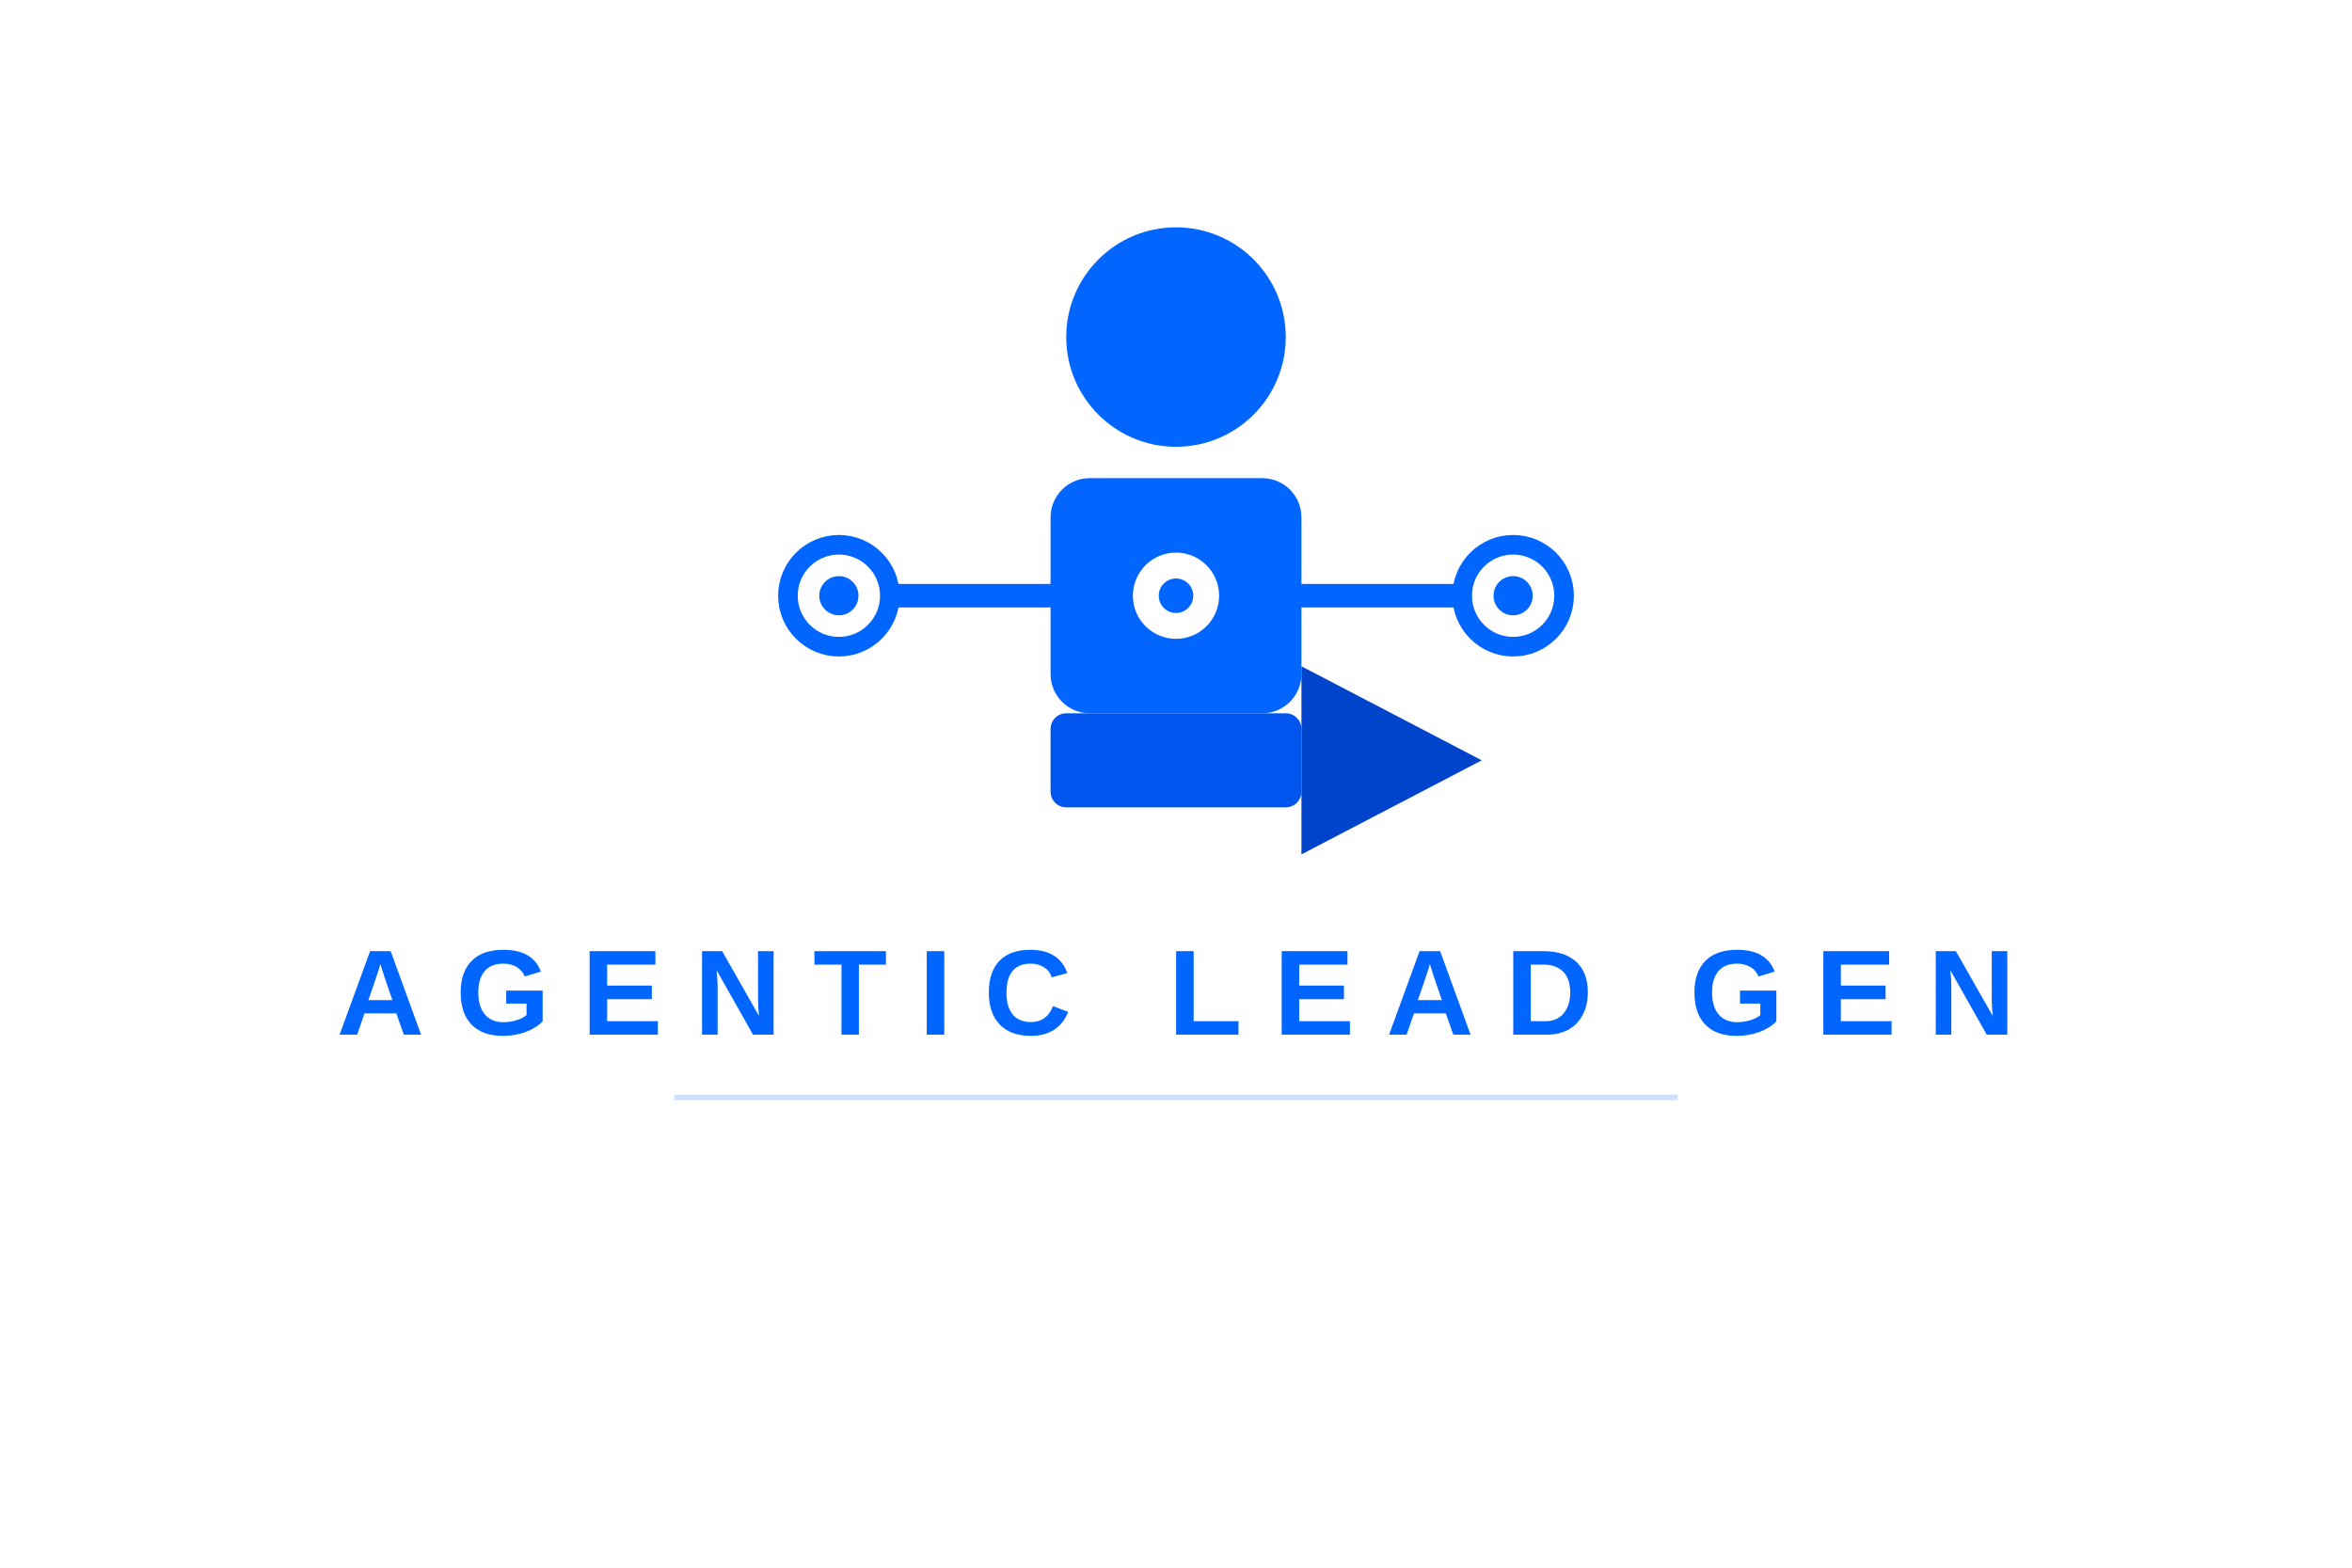
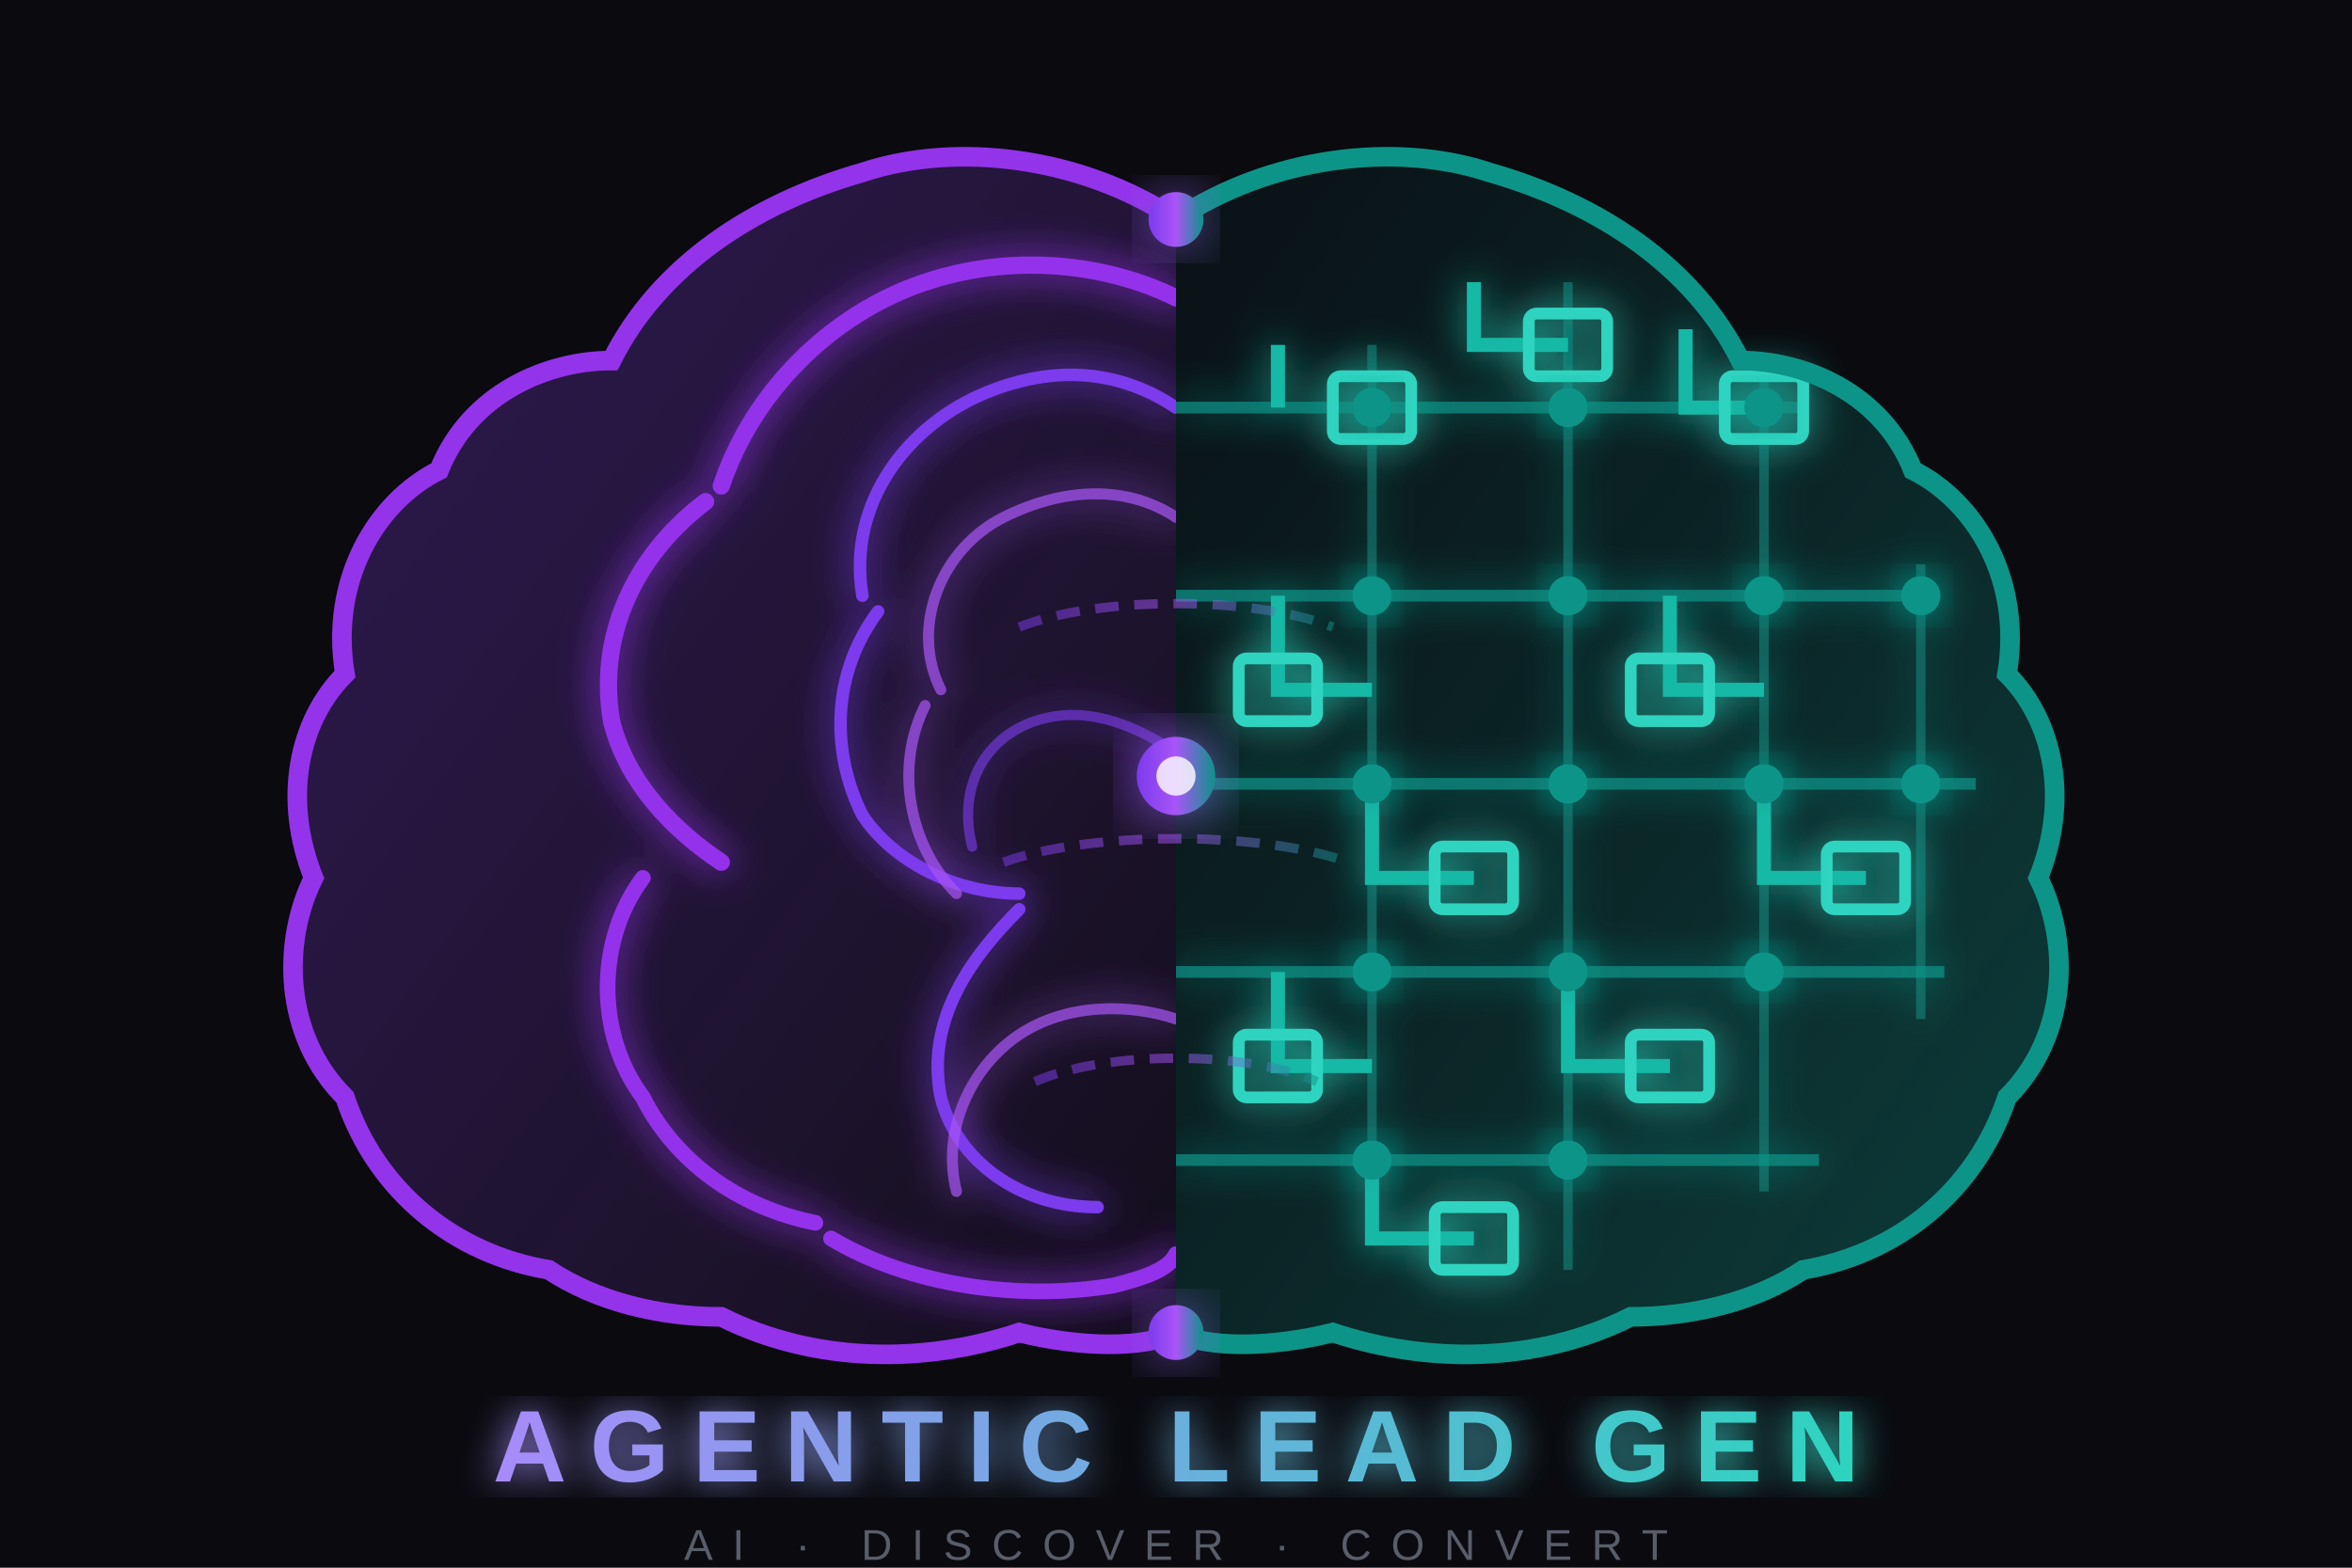
<svg xmlns="http://www.w3.org/2000/svg" viewBox="0 0 300 200" width="300" height="200">
-   <rect width="300" height="200" fill="#ffffff" />
-   <circle cx="150" cy="43" r="14" fill="#0066ff" />
-   <rect x="134" y="61" width="32" height="30" rx="5" fill="#0066ff" />
-   <circle cx="150" cy="76" r="5.5" fill="#ffffff" />
-   <circle cx="150" cy="76" r="2.2" fill="#0066ff" />
-   <line x1="134" y1="76" x2="114" y2="76" stroke="#0066ff" stroke-width="3" stroke-linecap="round" />
-   <circle cx="107" cy="76" r="6.5" fill="none" stroke="#0066ff" stroke-width="2.5" />
-   <circle cx="107" cy="76" r="2.5" fill="#0066ff" />
-   <line x1="166" y1="76" x2="186" y2="76" stroke="#0066ff" stroke-width="3" stroke-linecap="round" />
-   <circle cx="193" cy="76" r="6.5" fill="none" stroke="#0066ff" stroke-width="2.5" />
-   <circle cx="193" cy="76" r="2.5" fill="#0066ff" />
-   <rect x="134" y="91" width="32" height="12" rx="2" fill="#0055ee" />
-   <polygon points="166,85 189,97 166,109" fill="#0044cc" />
-   <text x="150" y="132" text-anchor="middle" font-family="'Helvetica Neue', Arial, Helvetica, sans-serif" font-size="15.5" font-weight="800" letter-spacing="4" fill="#0066ff">AGENTIC LEAD GEN</text>
-   <line x1="86" y1="140" x2="214" y2="140" stroke="#0066ff" stroke-width="0.7" opacity="0.2" />
+   <defs>
+     <linearGradient id="brainGrad" x1="0%" y1="0%" x2="100%" y2="0%">
+       <stop offset="0%" style="stop-color:#7c3aed;stop-opacity:1" />
+       <stop offset="50%" style="stop-color:#a855f7;stop-opacity:1" />
+       <stop offset="100%" style="stop-color:#0d9488;stop-opacity:1" />
+     </linearGradient>
+     <linearGradient id="glowLeft" x1="0%" y1="0%" x2="100%" y2="100%">
+       <stop offset="0%" style="stop-color:#7c3aed;stop-opacity:0.3" />
+       <stop offset="100%" style="stop-color:#a855f7;stop-opacity:0.05" />
+     </linearGradient>
+     <linearGradient id="glowRight" x1="0%" y1="0%" x2="100%" y2="100%">
+       <stop offset="0%" style="stop-color:#0d9488;stop-opacity:0.05" />
+       <stop offset="100%" style="stop-color:#14b8a6;stop-opacity:0.3" />
+     </linearGradient>
+     <linearGradient id="textGrad" x1="0%" y1="0%" x2="100%" y2="0%">
+       <stop offset="0%" style="stop-color:#a78bfa" />
+       <stop offset="100%" style="stop-color:#2dd4bf" />
+     </linearGradient>
+     <filter id="glow" x="-20%" y="-20%" width="140%" height="140%">
+       <feGaussianBlur stdDeviation="2.5" result="coloredBlur" />
+       <feMerge>
+         <feMergeNode in="coloredBlur" />
+         <feMergeNode in="SourceGraphic" />
+       </feMerge>
+     </filter>
+     <filter id="softGlow" x="-30%" y="-30%" width="160%" height="160%">
+       <feGaussianBlur stdDeviation="4" result="coloredBlur" />
+       <feMerge>
+         <feMergeNode in="coloredBlur" />
+         <feMergeNode in="SourceGraphic" />
+       </feMerge>
+     </filter>
+     <clipPath id="leftHalf">
+       <rect x="0" y="0" width="150" height="200" />
+     </clipPath>
+     <clipPath id="rightHalf">
+       <rect x="150" y="0" width="150" height="200" />
+     </clipPath>
+   </defs>
+   <rect width="300" height="200" fill="#0a0a0f" />
+   <path d="M150,28 C138,20 122,18 110,22 C96,26 84,34 78,46 C70,46 60,50 56,60 C48,64 42,74 44,86 C38,92 36,102 40,112 C36,120 36,132 44,140 C48,152 58,160 70,162 C76,166 84,168 92,168 C104,174 118,174 130,170 C138,172 146,172 150,170 L150,28Z" fill="url(#glowLeft)" clip-path="url(#leftHalf)" />
+   <path d="M150,28 L150,170 C154,172 162,172 170,170 C182,174 196,174 208,168 C216,168 224,166 230,162 C242,160 252,152 256,140 C264,132 264,120 260,112 C264,102 262,92 256,86 C258,74 252,64 244,60 C240,50 230,46 222,46 C216,34 204,26 190,22 C178,18 162,20 150,28Z" fill="url(#glowRight)" clip-path="url(#rightHalf)" />
+   <g clip-path="url(#leftHalf)" filter="url(#glow)">
+     <path d="M150,38 C142,34 130,32 118,36 C106,40 96,50 92,62" fill="none" stroke="#9333ea" stroke-width="2.2" stroke-linecap="round" />
+     <path d="M90,64 C82,70 76,80 78,92 C80,100 86,106 92,110" fill="none" stroke="#9333ea" stroke-width="2.2" stroke-linecap="round" />
+     <path d="M82,112 C76,120 76,132 82,140 C86,148 94,154 104,156" fill="none" stroke="#9333ea" stroke-width="2" stroke-linecap="round" />
+     <path d="M106,158 C116,164 130,166 142,164 C146,163 149,162 150,160" fill="none" stroke="#9333ea" stroke-width="2" stroke-linecap="round" />
+     <path d="M150,52 C144,48 136,46 126,50 C116,54 108,64 110,76" fill="none" stroke="#7c3aed" stroke-width="1.6" stroke-linecap="round" />
+     <path d="M112,78 C106,86 106,96 110,104 C114,110 122,114 130,114" fill="none" stroke="#7c3aed" stroke-width="1.6" stroke-linecap="round" />
+     <path d="M130,116 C124,122 118,130 120,140 C122,148 130,154 140,154" fill="none" stroke="#7c3aed" stroke-width="1.6" stroke-linecap="round" />
+     <path d="M150,66 C144,62 136,62 128,66 C120,70 116,80 120,88" fill="none" stroke="#a855f7" stroke-width="1.4" stroke-linecap="round" opacity="0.7" />
+     <path d="M118,90 C114,98 116,108 122,114" fill="none" stroke="#a855f7" stroke-width="1.4" stroke-linecap="round" opacity="0.7" />
+     <path d="M150,130 C144,128 136,128 130,132 C124,136 120,144 122,152" fill="none" stroke="#a855f7" stroke-width="1.4" stroke-linecap="round" opacity="0.7" />
+     <path d="M150,96 C144,92 138,90 132,92 C126,94 122,100 124,108" fill="none" stroke="#7c3aed" stroke-width="1.3" stroke-linecap="round" opacity="0.6" />
+   </g>
+   <g clip-path="url(#rightHalf)" filter="url(#glow)">
+     <line x1="150" y1="52" x2="230" y2="52" stroke="#0d9488" stroke-width="1.5" opacity="0.7" />
+     <line x1="150" y1="76" x2="246" y2="76" stroke="#0d9488" stroke-width="1.5" opacity="0.7" />
+     <line x1="150" y1="100" x2="252" y2="100" stroke="#0d9488" stroke-width="1.5" opacity="0.7" />
+     <line x1="150" y1="124" x2="248" y2="124" stroke="#0d9488" stroke-width="1.5" opacity="0.7" />
+     <line x1="150" y1="148" x2="232" y2="148" stroke="#0d9488" stroke-width="1.5" opacity="0.7" />
+     <line x1="175" y1="44" x2="175" y2="156" stroke="#0d9488" stroke-width="1.2" opacity="0.5" />
+     <line x1="200" y1="36" x2="200" y2="162" stroke="#0d9488" stroke-width="1.2" opacity="0.5" />
+     <line x1="225" y1="48" x2="225" y2="152" stroke="#0d9488" stroke-width="1.2" opacity="0.5" />
+     <line x1="245" y1="72" x2="245" y2="130" stroke="#0d9488" stroke-width="1.2" opacity="0.5" />
+     <polyline points="163,44 163,52" fill="none" stroke="#14b8a6" stroke-width="1.8" />
+     <polyline points="188,36 188,44 200,44" fill="none" stroke="#14b8a6" stroke-width="1.8" />
+     <polyline points="215,42 215,52 225,52" fill="none" stroke="#14b8a6" stroke-width="1.8" />
+     <polyline points="163,76 163,88 175,88" fill="none" stroke="#14b8a6" stroke-width="1.8" />
+     <polyline points="213,76 213,88 225,88" fill="none" stroke="#14b8a6" stroke-width="1.8" />
+     <polyline points="175,100 175,112 188,112" fill="none" stroke="#14b8a6" stroke-width="1.8" />
+     <polyline points="225,100 225,112 238,112" fill="none" stroke="#14b8a6" stroke-width="1.8" />
+     <polyline points="163,124 163,136 175,136" fill="none" stroke="#14b8a6" stroke-width="1.8" />
+     <polyline points="200,124 200,136 213,136" fill="none" stroke="#14b8a6" stroke-width="1.8" />
+     <polyline points="175,148 175,158 188,158" fill="none" stroke="#14b8a6" stroke-width="1.8" />
+     <rect x="170" y="48" width="10" height="8" rx="1" fill="none" stroke="#2dd4bf" stroke-width="1.5" />
+     <rect x="195" y="40" width="10" height="8" rx="1" fill="none" stroke="#2dd4bf" stroke-width="1.5" />
+     <rect x="220" y="48" width="10" height="8" rx="1" fill="none" stroke="#2dd4bf" stroke-width="1.5" />
+     <rect x="158" y="84" width="10" height="8" rx="1" fill="none" stroke="#2dd4bf" stroke-width="1.5" />
+     <rect x="208" y="84" width="10" height="8" rx="1" fill="none" stroke="#2dd4bf" stroke-width="1.5" />
+     <rect x="183" y="108" width="10" height="8" rx="1" fill="none" stroke="#2dd4bf" stroke-width="1.5" />
+     <rect x="233" y="108" width="10" height="8" rx="1" fill="none" stroke="#2dd4bf" stroke-width="1.5" />
+     <rect x="158" y="132" width="10" height="8" rx="1" fill="none" stroke="#2dd4bf" stroke-width="1.5" />
+     <rect x="208" y="132" width="10" height="8" rx="1" fill="none" stroke="#2dd4bf" stroke-width="1.5" />
+     <rect x="183" y="154" width="10" height="8" rx="1" fill="none" stroke="#2dd4bf" stroke-width="1.5" />
+     <circle cx="175" cy="52" r="2.5" fill="#0d9488" filter="url(#softGlow)" />
+     <circle cx="200" cy="52" r="2.5" fill="#0d9488" filter="url(#softGlow)" />
+     <circle cx="225" cy="52" r="2.5" fill="#0d9488" filter="url(#softGlow)" />
+     <circle cx="175" cy="76" r="2.5" fill="#0d9488" filter="url(#softGlow)" />
+     <circle cx="200" cy="76" r="2.5" fill="#0d9488" filter="url(#softGlow)" />
+     <circle cx="225" cy="76" r="2.5" fill="#0d9488" filter="url(#softGlow)" />
+     <circle cx="245" cy="76" r="2.5" fill="#0d9488" filter="url(#softGlow)" />
+     <circle cx="175" cy="100" r="2.5" fill="#0d9488" filter="url(#softGlow)" />
+     <circle cx="200" cy="100" r="2.5" fill="#0d9488" filter="url(#softGlow)" />
+     <circle cx="225" cy="100" r="2.5" fill="#0d9488" filter="url(#softGlow)" />
+     <circle cx="245" cy="100" r="2.5" fill="#0d9488" filter="url(#softGlow)" />
+     <circle cx="175" cy="124" r="2.5" fill="#0d9488" filter="url(#softGlow)" />
+     <circle cx="200" cy="124" r="2.5" fill="#0d9488" filter="url(#softGlow)" />
+     <circle cx="225" cy="124" r="2.5" fill="#0d9488" filter="url(#softGlow)" />
+     <circle cx="175" cy="148" r="2.5" fill="#0d9488" filter="url(#softGlow)" />
+     <circle cx="200" cy="148" r="2.5" fill="#0d9488" filter="url(#softGlow)" />
+   </g>
+   <path d="M150,28 C138,20 122,18 110,22 C96,26 84,34 78,46 C70,46 60,50 56,60 C48,64 42,74 44,86 C38,92 36,102 40,112 C36,120 36,132 44,140 C48,152 58,160 70,162 C76,166 84,168 92,168 C104,174 118,174 130,170 C138,172 146,172 150,170" fill="none" stroke="#9333ea" stroke-width="2.5" stroke-linecap="round" />
+   <path d="M150,170 C154,172 162,172 170,170 C182,174 196,174 208,168 C216,168 224,166 230,162 C242,160 252,152 256,140 C264,132 264,120 260,112 C264,102 262,92 256,86 C258,74 252,64 244,60 C240,50 230,46 222,46 C216,34 204,26 190,22 C178,18 162,20 150,28" fill="none" stroke="#0d9488" stroke-width="2.5" stroke-linecap="round" />
+   <line x1="150" y1="28" x2="150" y2="170" stroke="url(#brainGrad)" stroke-width="1.8" stroke-dasharray="4,3" opacity="0.9" />
+   <circle cx="150" cy="28" r="3.5" fill="url(#brainGrad)" filter="url(#softGlow)" />
+   <circle cx="150" cy="170" r="3.5" fill="url(#brainGrad)" filter="url(#softGlow)" />
+   <circle cx="150" cy="99" r="5" fill="url(#brainGrad)" filter="url(#softGlow)" />
+   <circle cx="150" cy="99" r="2.5" fill="#ffffff" opacity="0.8" />
+   <path d="M130,80 C140,76 160,76 170,80" fill="none" stroke="url(#brainGrad)" stroke-width="1.2" opacity="0.5" stroke-dasharray="3,2" />
+   <path d="M128,110 C139,106 161,106 172,110" fill="none" stroke="url(#brainGrad)" stroke-width="1.2" opacity="0.5" stroke-dasharray="3,2" />
+   <path d="M132,138 C141,134 159,134 168,138" fill="none" stroke="url(#brainGrad)" stroke-width="1.2" opacity="0.5" stroke-dasharray="3,2" />
+   <text x="150" y="189" font-family="'Segoe UI', Arial, sans-serif" font-size="13" font-weight="700" letter-spacing="3" text-anchor="middle" fill="url(#textGrad)" filter="url(#glow)">AGENTIC LEAD GEN</text>
+   <text x="150" y="199" font-family="'Segoe UI', Arial, sans-serif" font-size="5.5" font-weight="400" letter-spacing="2.5" text-anchor="middle" fill="#6b7280" opacity="0.8">AI · DISCOVER · CONVERT</text>
</svg>
